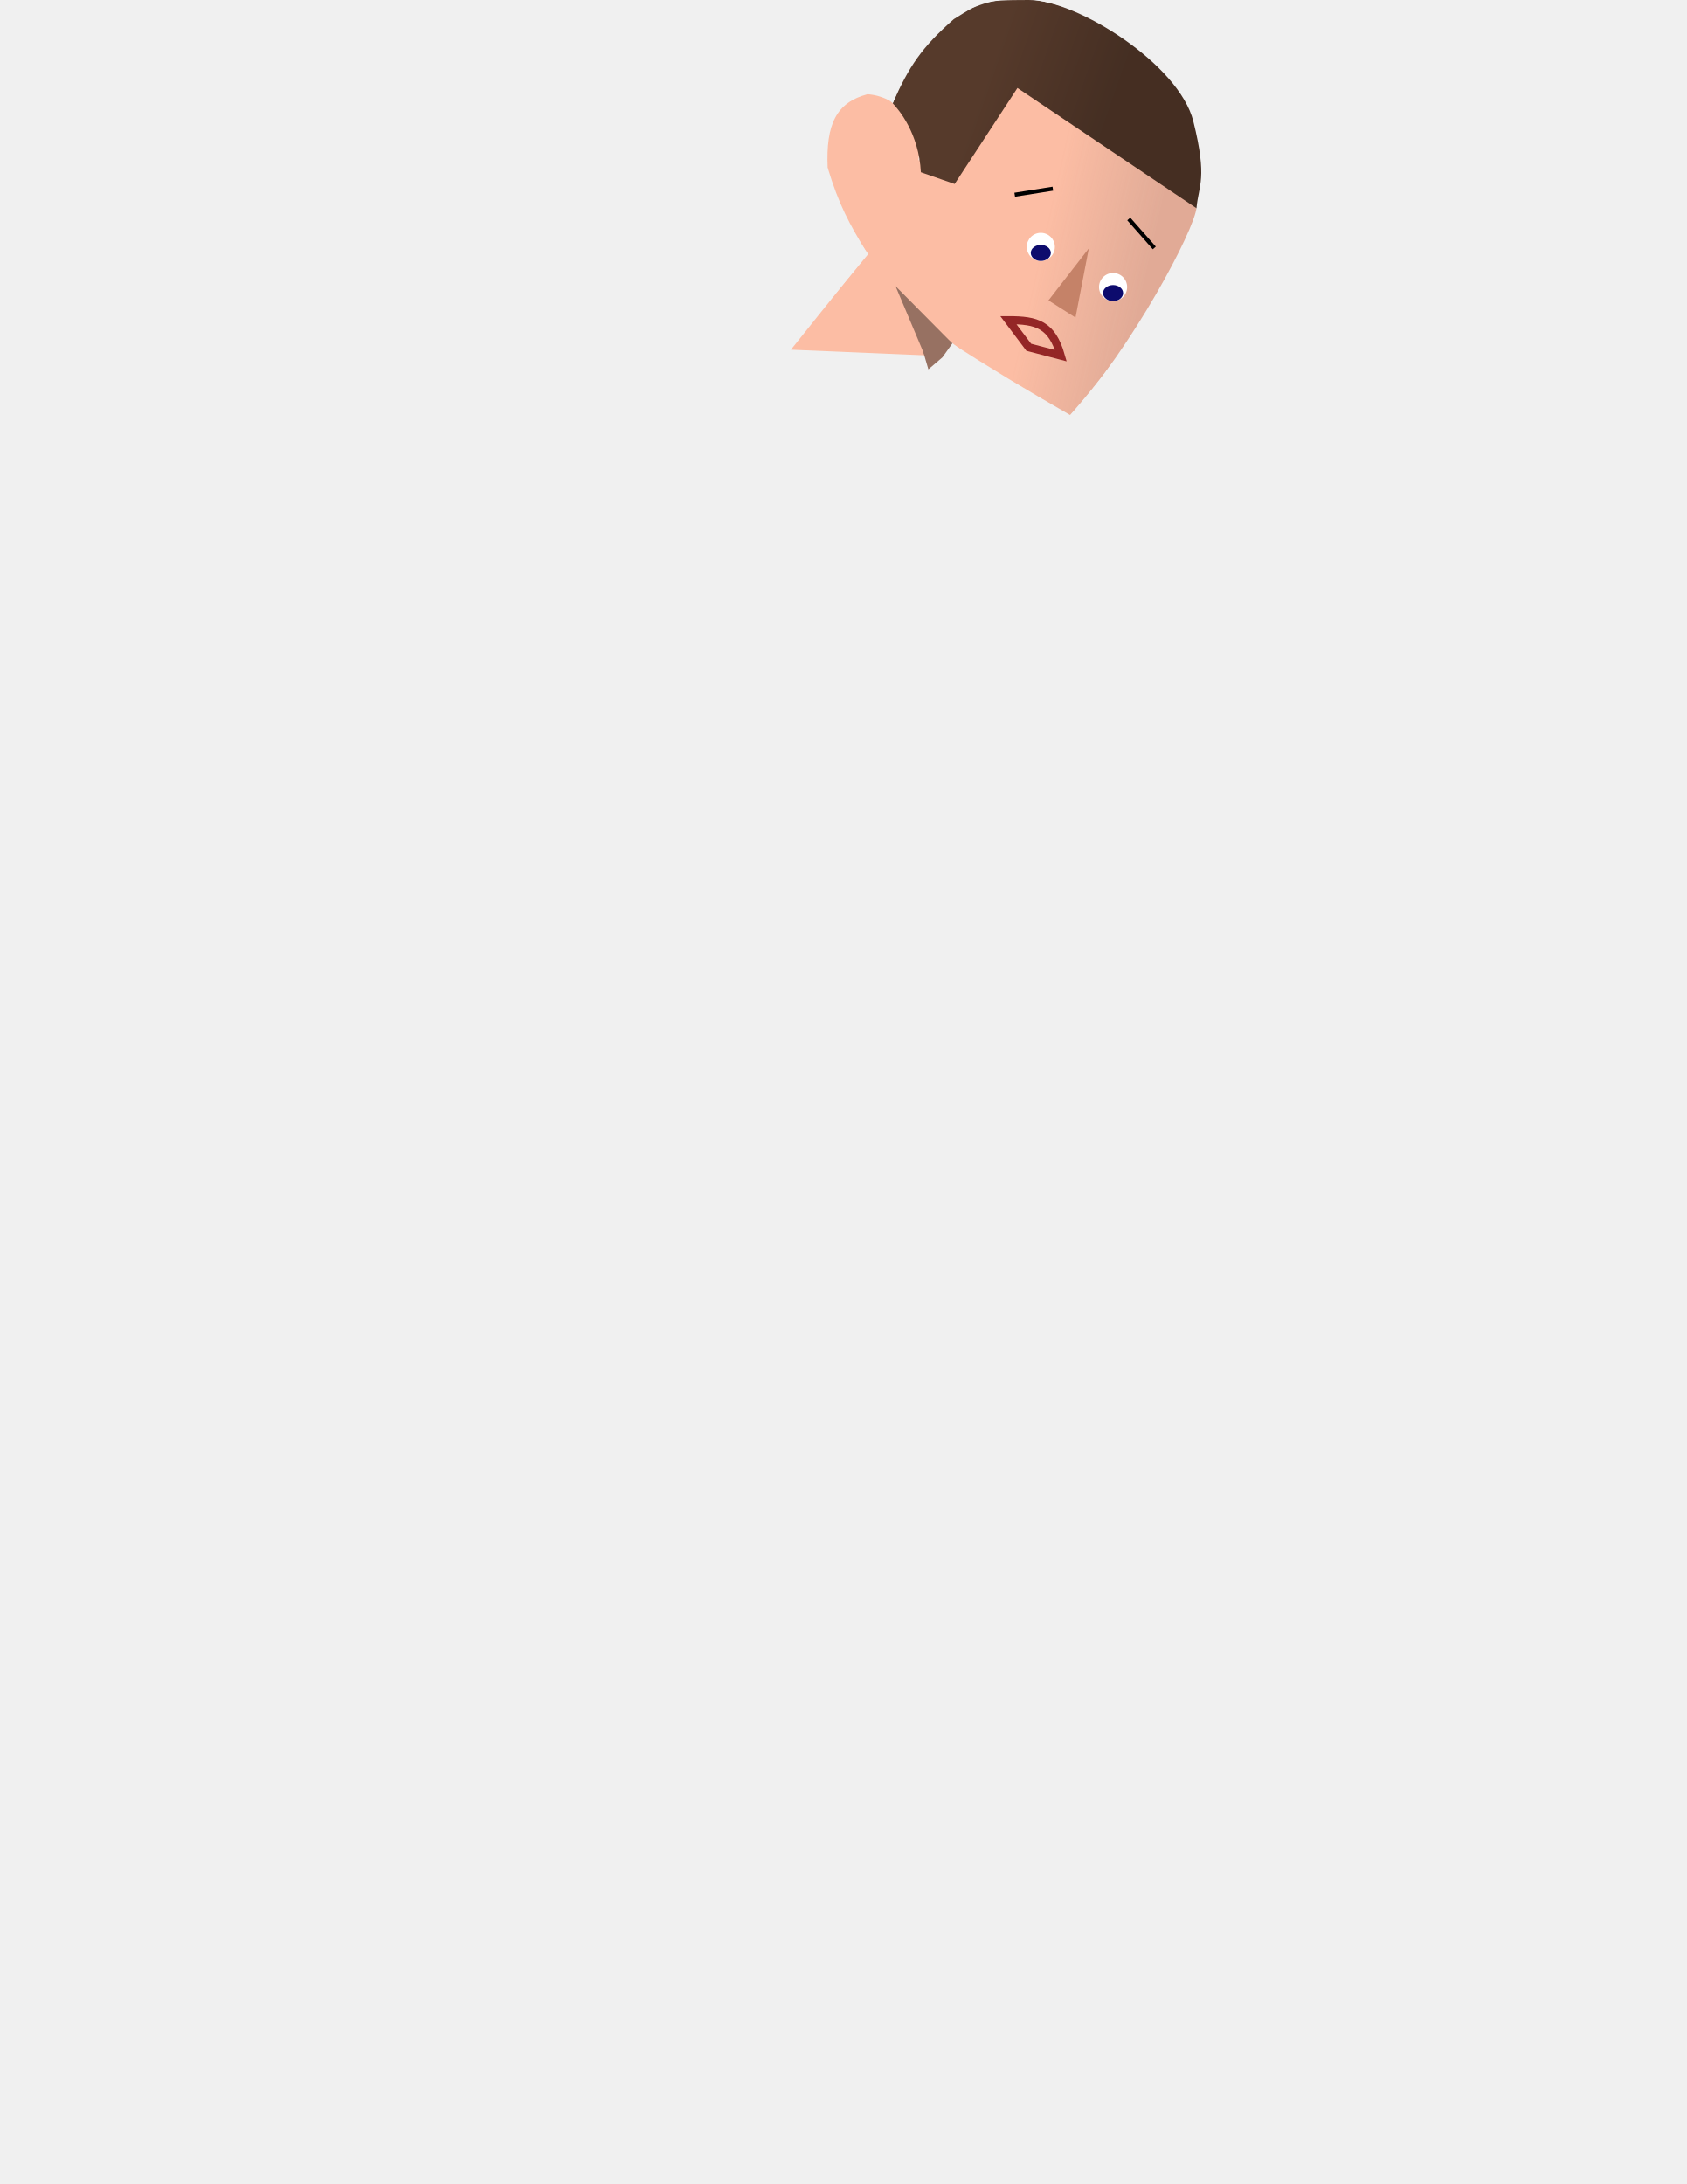
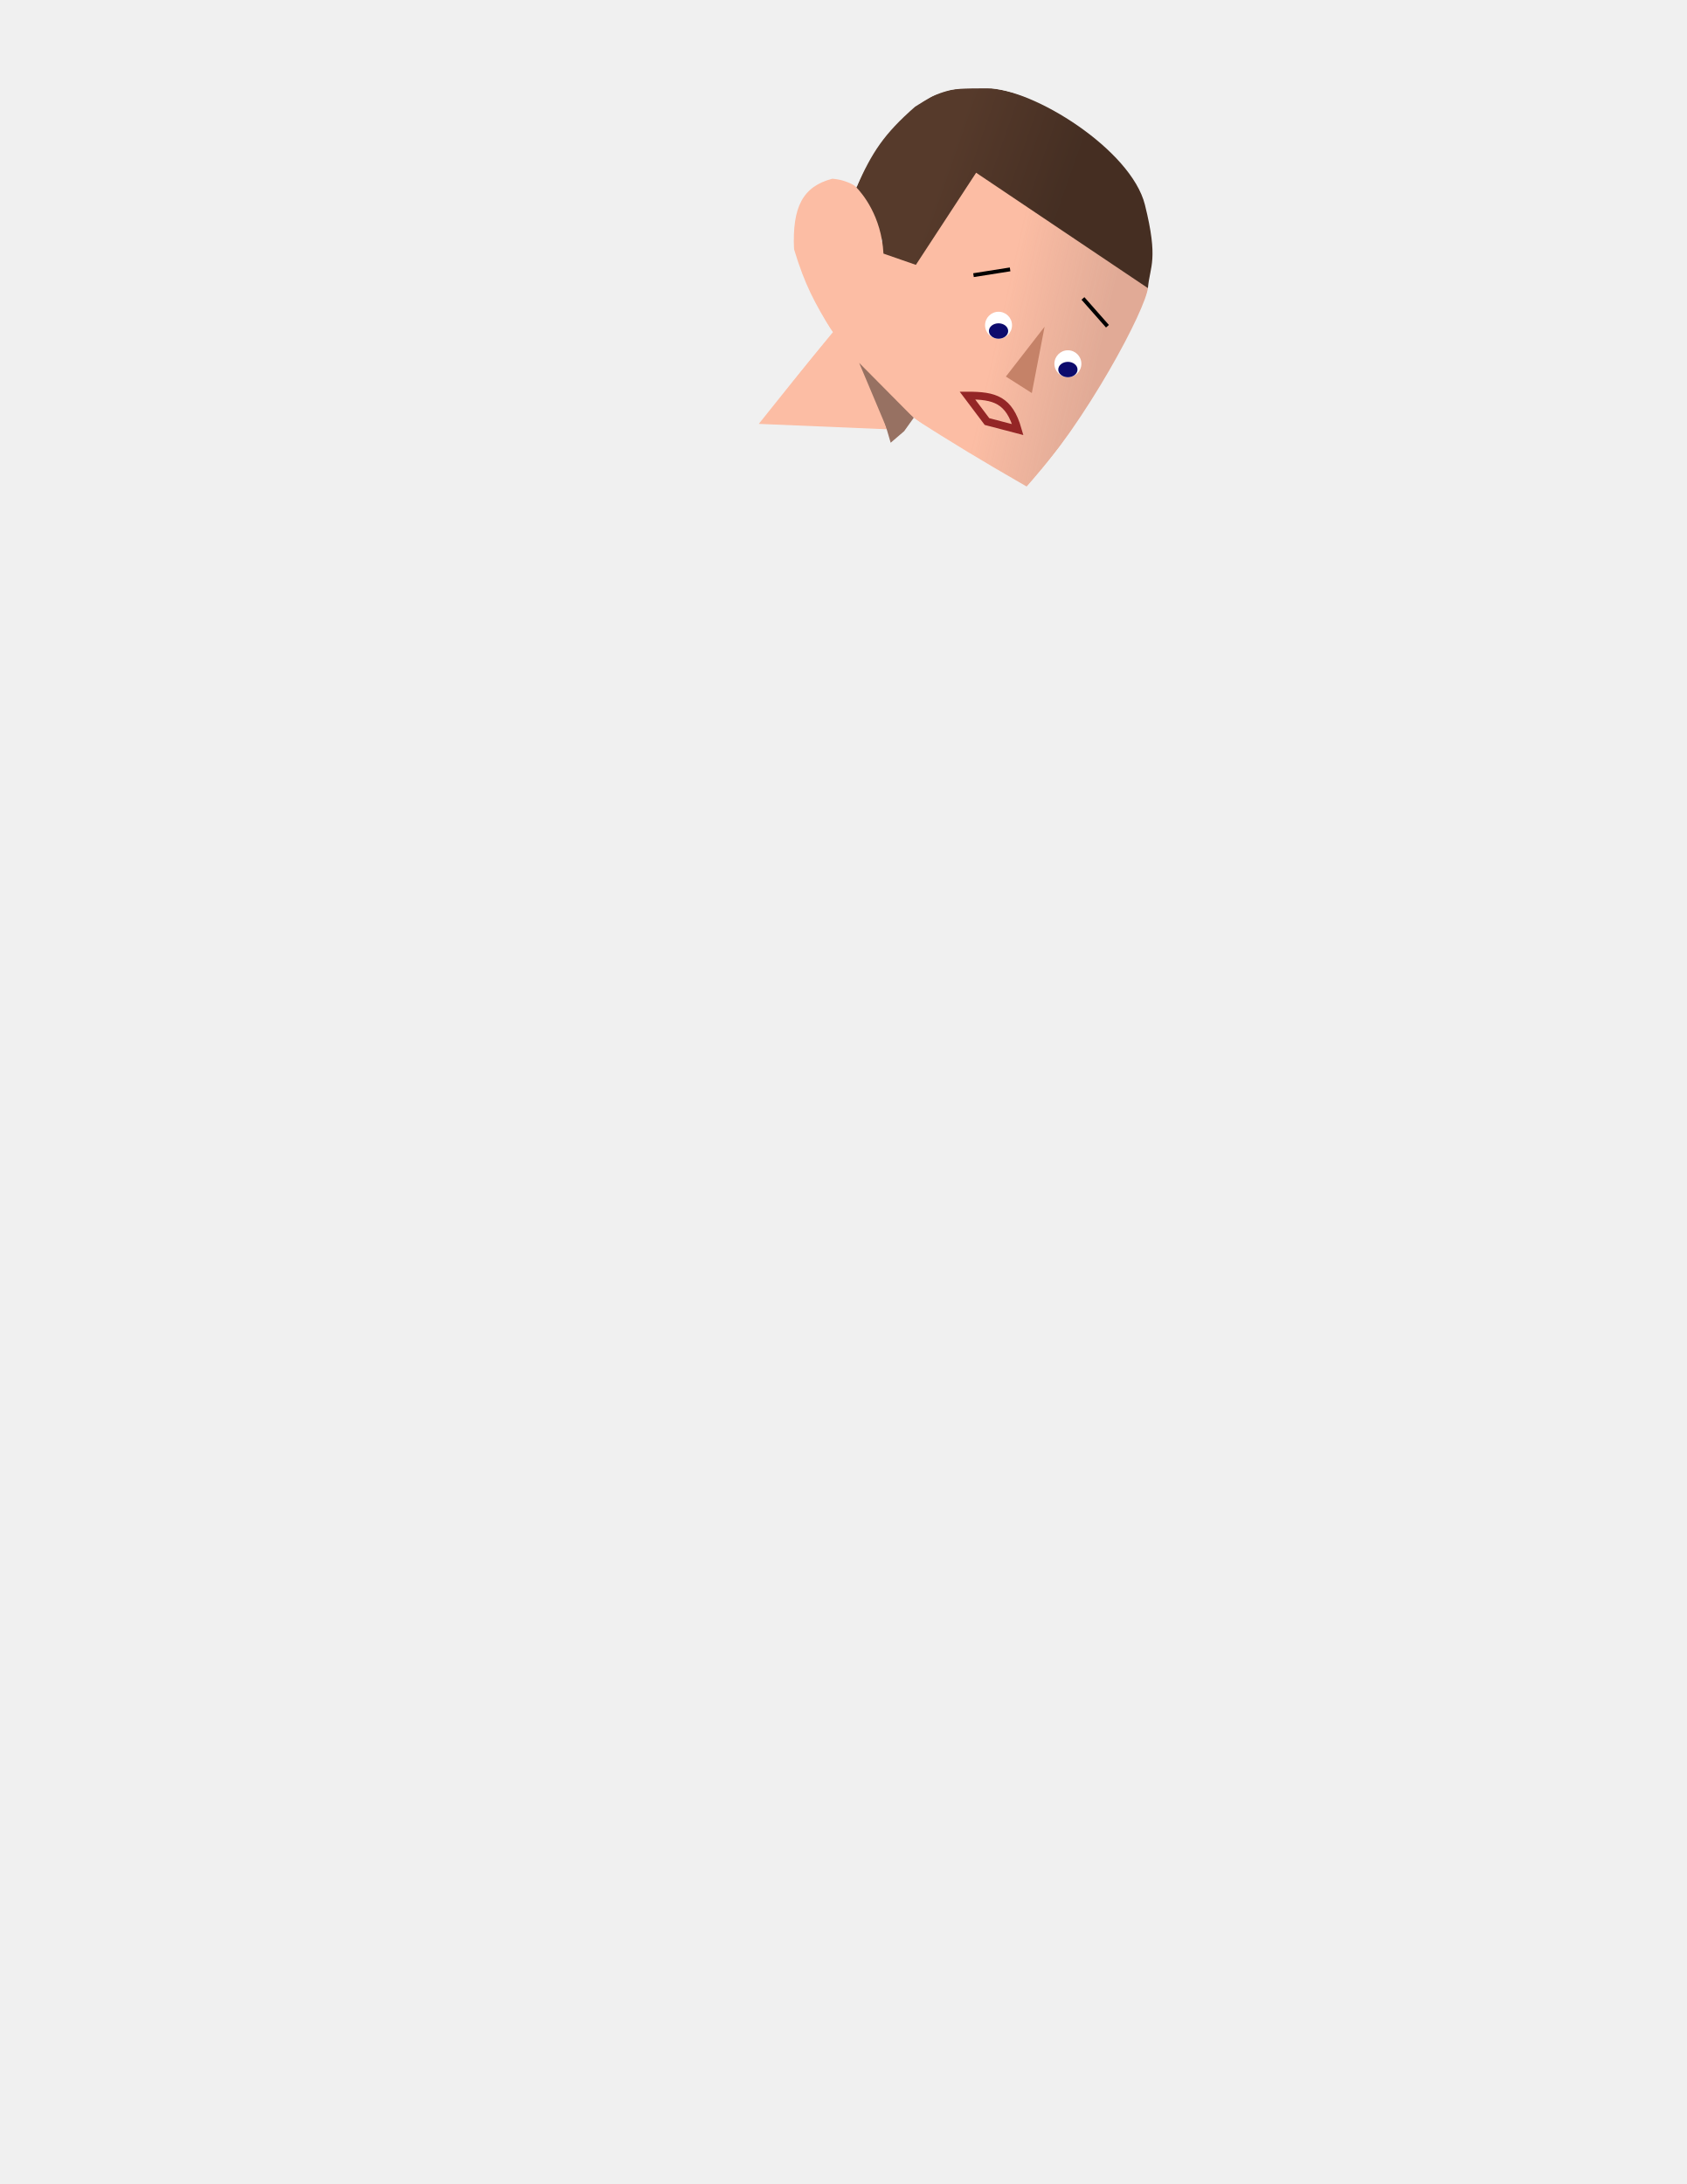
<svg xmlns="http://www.w3.org/2000/svg" width="420" height="544" viewBox="0 0 420 544" fill="none">
-   <mask id="mask0_323_1413" style="mask-type:alpha" maskUnits="userSpaceOnUse" x="197" y="0" width="103" height="104">
-     <path d="M216.091 63.24L197 87.105L234.785 88.696L236.376 85.116C247.708 92.33 254.329 96.348 266.604 103.412C282.08 86.459 297.516 57.274 298.025 51.706C298.535 46.138 300.796 44.525 297.23 30.228C293.664 15.931 268.195 -0 256.263 0C244.331 0 244.549 0.474 237.569 4.773C229.397 11.942 226.441 16.612 222.455 25.455C219.761 24.13 218.349 23.664 216.091 23.466C208.344 25.494 205.679 30.886 206.148 41.763C208.998 51.134 211.449 55.576 216.091 63.24Z" fill="#D9D9D9" />
+   <mask id="mask0_323_1488" style="mask-type:alpha" maskUnits="userSpaceOnUse" x="188" y="22" width="100" height="100">
+     <path d="M207.311 82.683L188.991 105.582L225.248 107.108L226.775 103.673C237.648 110.595 244.002 114.451 255.78 121.229C270.63 104.962 285.442 76.958 285.931 71.615C286.419 66.272 288.589 64.724 285.167 51.005C281.746 37.287 257.307 22 245.857 22C234.408 22 234.617 22.454 227.92 26.58C220.078 33.459 217.242 37.94 213.417 46.426C210.832 45.154 209.477 44.707 207.311 44.517C199.876 46.463 197.319 51.636 197.769 62.073C200.504 71.066 202.856 75.328 207.311 82.683Z" fill="#D9D9D9" />
  </mask>
-   <g mask="url(#mask0_323_1413)">
-     <path d="M224.646 105.261L236.916 85.256C236.916 85.256 259.579 102.789 266.426 103.482C266.426 103.482 292.613 74.465 298.178 51.97L251.582 13.091L228.717 40.01C230.289 33.896 221.119 19.175 212.768 23.94C194.673 34.266 216.246 63.293 216.246 63.293L196.499 87.191" fill="#FCBDA4" />
-     <path d="M224.646 105.261L236.916 85.256C236.916 85.256 259.579 102.789 266.426 103.482C266.426 103.482 292.613 74.465 298.178 51.97L251.582 13.091L228.717 40.01C230.289 33.896 221.119 19.175 212.768 23.94C194.673 34.266 216.246 63.293 216.246 63.293L196.499 87.191" fill="url(#paint0_linear_323_1413)" fill-opacity="0.2" />
-     <path d="M229.363 42.901C228.862 33.165 223.826 27.267 222.364 25.751C226.403 15 239.823 -10.896 271.683 4.439C309.72 22.748 298.177 51.97 298.177 51.97L253.415 21.91L237.775 45.826L229.363 42.901V42.901Z" fill="#563A2B" />
-     <path d="M229.363 42.901C228.862 33.165 223.826 27.267 222.364 25.751C226.403 15 239.823 -10.896 271.683 4.439C309.72 22.748 298.177 51.97 298.177 51.97L253.415 21.91L237.775 45.826L229.363 42.901V42.901Z" fill="url(#paint1_linear_323_1413)" fill-opacity="0.2" />
-     <path opacity="0.402" fill-rule="evenodd" clip-rule="evenodd" d="M236.916 85.256L223.053 71.266L232.022 92.571L236.916 85.256Z" fill="black" />
-     <path fill-rule="evenodd" clip-rule="evenodd" d="M271.193 61.869L267.876 79.102L261.144 74.821L271.193 61.869Z" fill="#C58268" />
-     <path d="M264.224 88.591C261.996 80.821 258.238 79.729 251.159 79.752L256.236 86.5L264.224 88.591Z" stroke="#942626" stroke-width="2" />
+   <g mask="url(#mask0_323_1488)">
+     <path d="M215.52 123.004L227.293 103.808C227.293 103.808 249.039 120.632 255.61 121.297C255.61 121.297 280.738 93.454 286.077 71.868L241.366 34.562L219.426 60.392C220.934 54.526 212.135 40.4 204.122 44.972C186.759 54.88 207.459 82.734 207.459 82.734L188.512 105.665" fill="#FCBDA4" />
+     <path d="M215.52 123.004L227.293 103.808C227.293 103.808 249.039 120.632 255.61 121.297C255.61 121.297 280.738 93.454 286.077 71.868L241.366 34.562L219.426 60.392C220.934 54.526 212.135 40.4 204.122 44.972C186.759 54.88 207.459 82.734 207.459 82.734L188.512 105.665" fill="url(#paint0_linear_323_1488)" fill-opacity="0.2" />
+     <path d="M220.046 63.166C219.565 53.824 214.733 48.165 213.33 46.71C217.206 36.393 230.083 11.545 260.655 26.26C297.153 43.828 286.077 71.868 286.077 71.868L243.125 43.024L228.118 65.973L220.046 63.166V63.166Z" fill="#563A2B" />
+     <path d="M220.046 63.166C219.565 53.824 214.733 48.165 213.33 46.71C217.206 36.393 230.083 11.545 260.655 26.26C297.153 43.828 286.077 71.868 286.077 71.868L243.125 43.024L228.118 65.973L220.046 63.166V63.166Z" fill="url(#paint1_linear_323_1488)" fill-opacity="0.2" />
+     <path opacity="0.402" fill-rule="evenodd" clip-rule="evenodd" d="M227.293 103.808L213.991 90.383L222.597 110.827L227.293 103.808Z" fill="black" />
+     <path fill-rule="evenodd" clip-rule="evenodd" d="M260.184 81.367L257.001 97.903L250.541 93.795L260.184 81.367Z" fill="#C58268" />
+     <path d="M253.497 107.008C251.358 99.552 247.753 98.505 240.96 98.527L245.832 105.001L253.497 107.008Z" stroke="#942626" stroke-width="1.919" />
  </g>
-   <path d="M252.736 48.5L262.236 47" stroke="black" />
-   <path d="M281.143 54.545L287.505 61.758" stroke="black" />
-   <path d="M231.236 92L228.736 83.5H234.736L237.236 85.5L234.736 89L231.236 92Z" fill="#977162" />
-   <circle cx="259.236" cy="61.5" r="3.5" fill="white" />
-   <ellipse cx="259.236" cy="63" rx="2.5" ry="2" fill="#0D0B6D" />
-   <circle cx="277.236" cy="71.5" r="3.5" fill="white" />
-   <ellipse cx="277.236" cy="73" rx="2.5" ry="2" fill="#0D0B6D" />
+   <path d="M242.473 68.538L251.589 67.099" stroke="black" stroke-width="0.96" />
+   <path d="M269.732 74.339L275.836 81.26" stroke="black" stroke-width="0.96" />
+   <path d="M221.843 110.279L219.444 102.123H225.201L227.6 104.042L225.201 107.4L221.843 110.279Z" fill="#977162" />
+   <circle cx="248.71" cy="81.013" r="3.358" fill="white" />
+   <ellipse cx="248.71" cy="82.452" rx="2.399" ry="1.919" fill="#0D0B6D" />
+   <circle cx="265.982" cy="90.608" r="3.358" fill="white" />
+   <ellipse cx="265.982" cy="92.047" rx="2.399" ry="1.919" fill="#0D0B6D" />
  <defs>
-     <linearGradient id="paint0_linear_323_1413" x1="284.736" y1="71.999" x2="258.236" y2="65.999" gradientUnits="userSpaceOnUse">
+     <linearGradient id="paint0_linear_323_1488" x1="273.179" y1="91.088" x2="247.751" y2="85.331" gradientUnits="userSpaceOnUse">
      <stop stop-color="#736161" />
      <stop offset="1" stop-color="#736161" stop-opacity="0" />
    </linearGradient>
-     <linearGradient id="paint1_linear_323_1413" x1="276.736" y1="26.5" x2="246.736" y2="16" gradientUnits="userSpaceOnUse">
+     <linearGradient id="paint1_linear_323_1488" x1="265.503" y1="47.428" x2="236.716" y2="37.353" gradientUnits="userSpaceOnUse">
      <stop />
      <stop offset="1" stop-opacity="0" />
    </linearGradient>
  </defs>
</svg>
